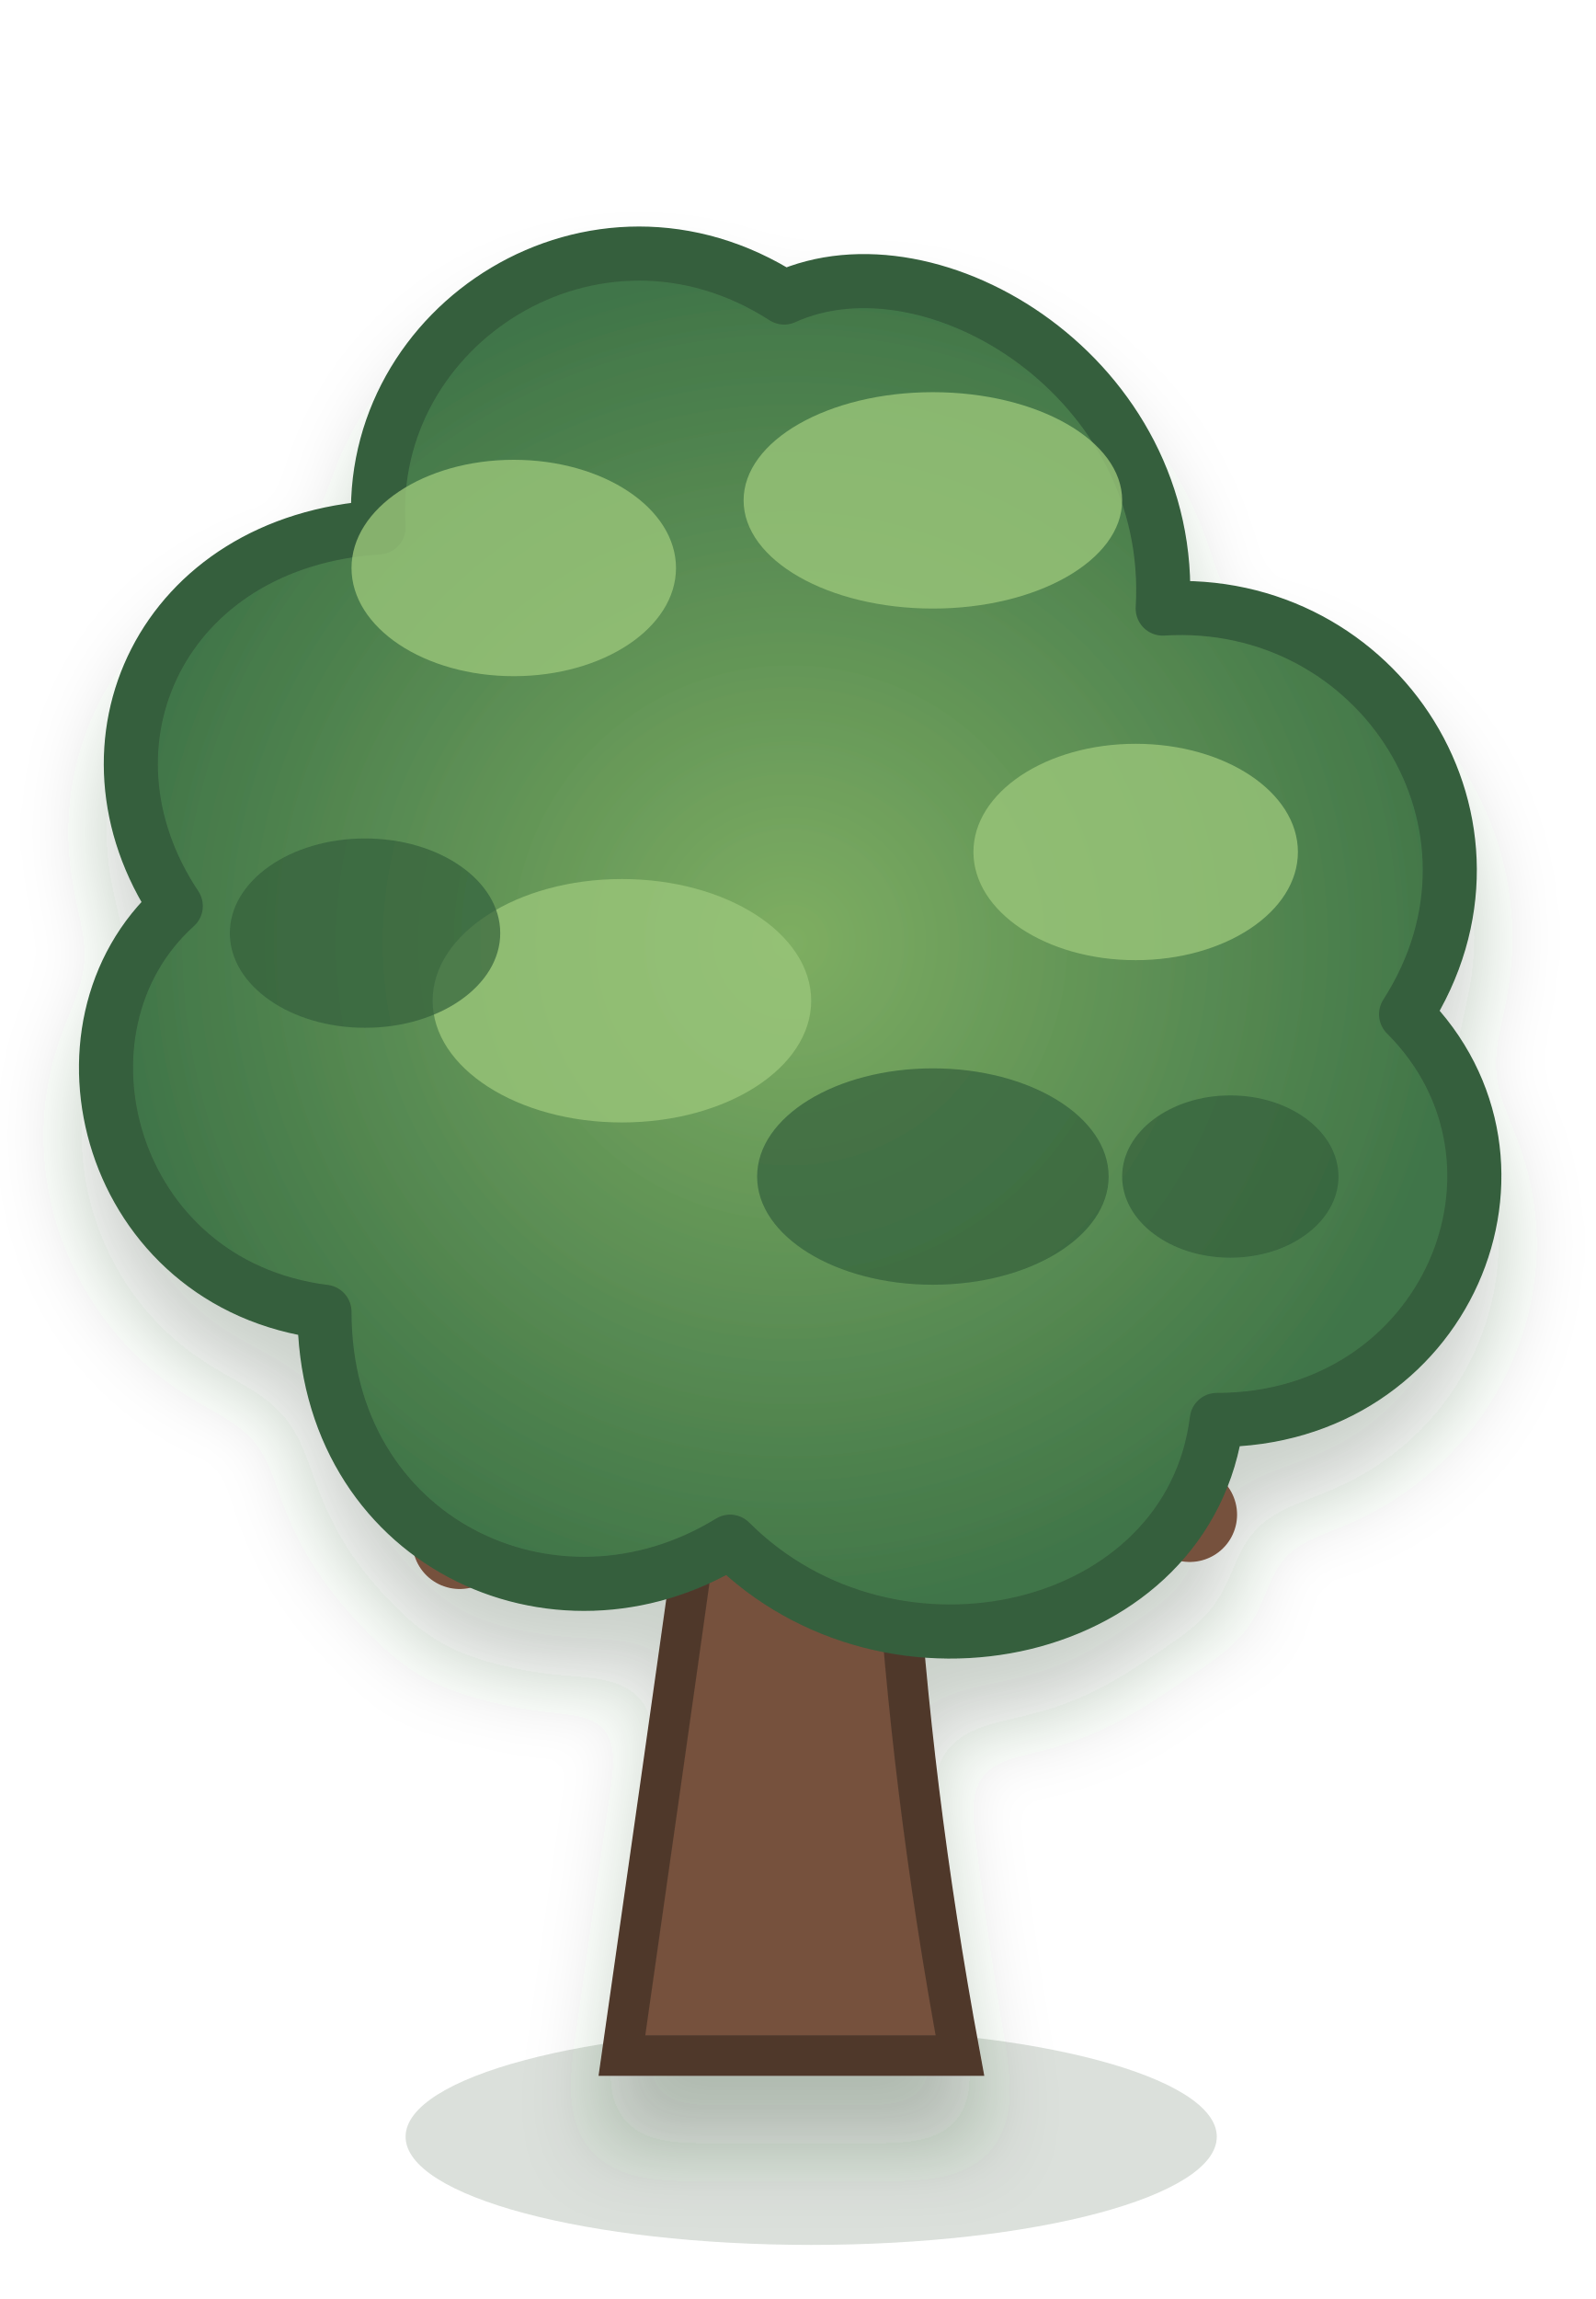
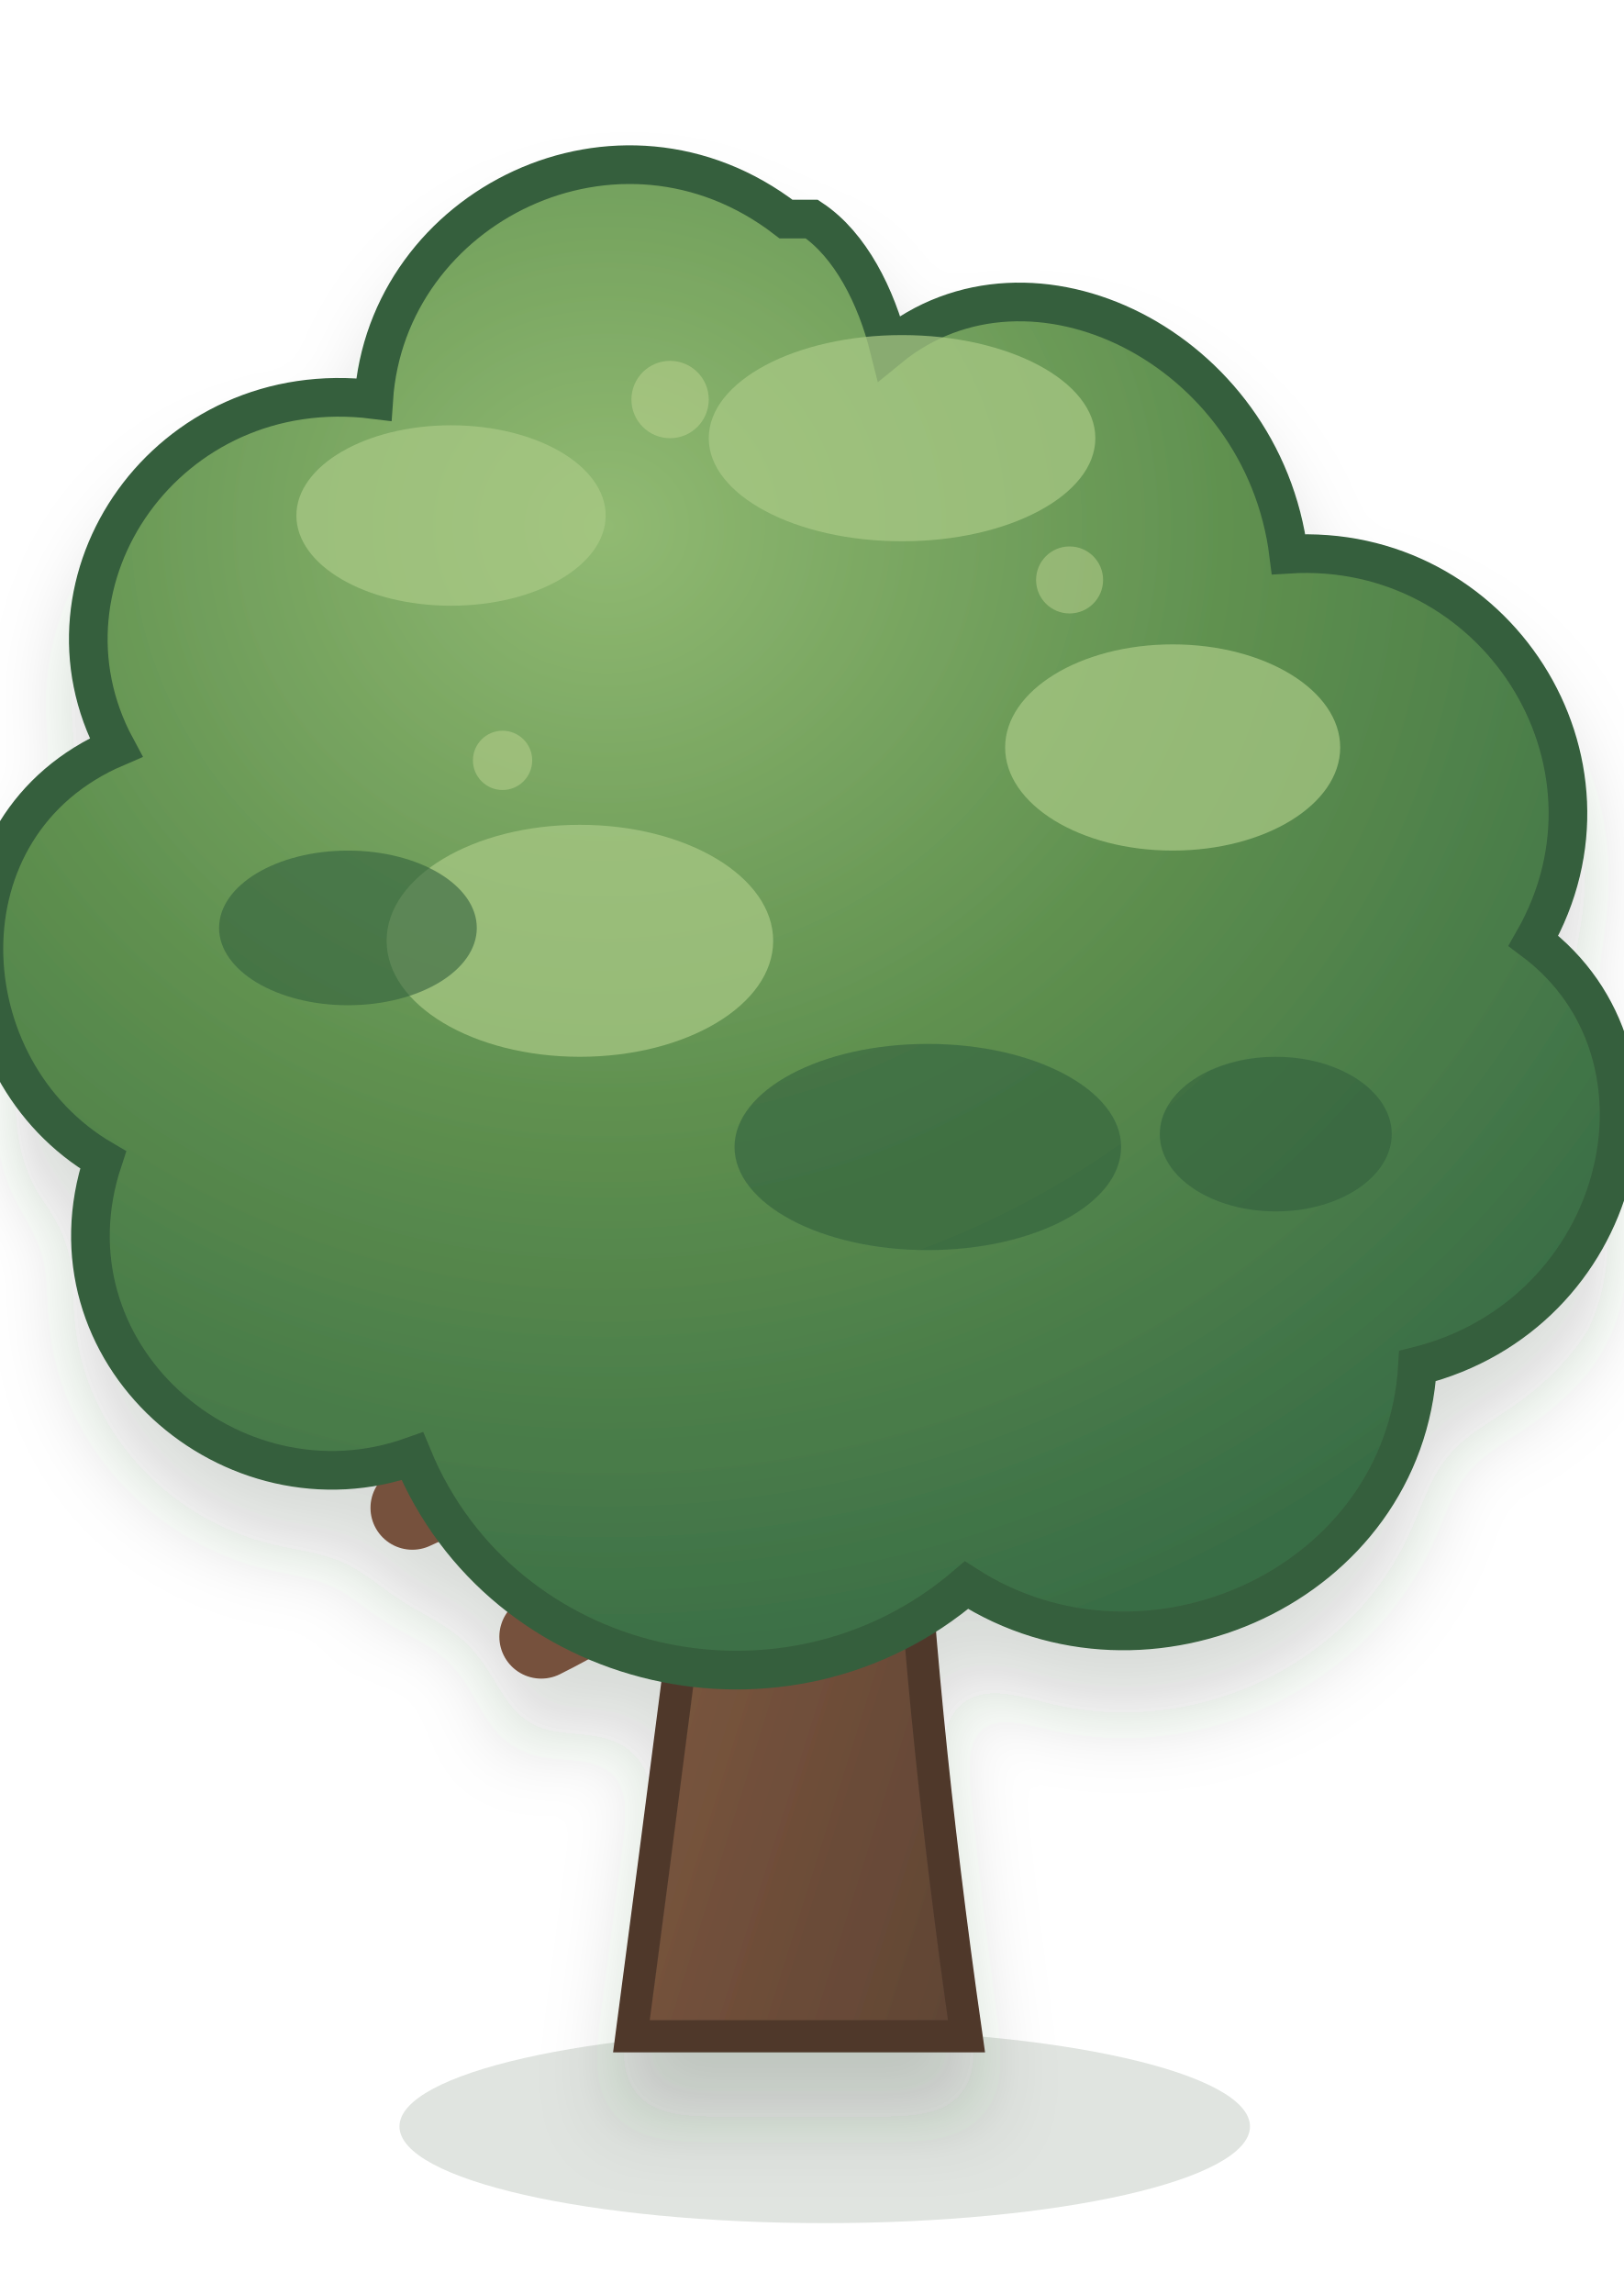
- <svg xmlns="http://www.w3.org/2000/svg" width="118" height="170" viewBox="0 0 118 170">
+ <svg xmlns="http://www.w3.org/2000/svg" width="126" height="178" viewBox="0 0 126 178">
  <defs>
-     <filter id="s" x="-30%" y="-20%" width="160%" height="160%">
-       <feDropShadow dx="0" dy="5" stdDeviation="3" flood-color="#263d2d" flood-opacity=".24" />
+     <linearGradient id="trunk" x1="0" y1="0" x2="1" y2="1">
+       <stop stop-color="#8a6043" />
+       <stop offset="1" stop-color="#5f4434" />
+     </linearGradient>
+     <radialGradient id="crown" cx=".38" cy=".24" r=".78">
+       <stop stop-color="#91ba72" />
+       <stop offset=".5" stop-color="#5f904f" />
+       <stop offset="1" stop-color="#396d45" />
+     </radialGradient>
+     <filter id="shadow" x="-25%" y="-20%" width="150%" height="155%">
+       <feDropShadow dx="0" dy="5" stdDeviation="3" flood-color="#263d2d" flood-opacity=".18" />
    </filter>
-     <radialGradient id="c">
-       <stop stop-color="#7eae62" />
-       <stop offset="1" stop-color="#3f7448" />
-     </radialGradient>
  </defs>
-   <ellipse cx="60" cy="158" rx="30" ry="8" fill="#385337" opacity=".18" />
-   <g filter="url(#s)">
-     <path d="M56 80c-3 23-6 44-10 72h25c-5-27-6-50-5-75z" fill="#76513c" stroke="#4f392c" stroke-width="3" />
-     <path d="M60 91c-8 13-19 18-26 23M61 95c8 9 17 13 27 17" fill="none" stroke="#76513c" stroke-width="7" stroke-linecap="round" />
-     <path d="M58 22c-14-9-31 2-30 17-16 1-23 16-15 28-10 9-5 28 11 30 0 17 17 25 30 17 12 12 34 7 36-9 17 0 25-19 14-30 9-14-2-31-18-30 1-17-17-28-28-23z" fill="url(#c)" stroke="#365e3d" stroke-width="4" stroke-linejoin="round" />
-     <g fill="#9ac579" opacity=".8">
-       <ellipse cx="38" cy="42" rx="12" ry="8" />
-       <ellipse cx="69" cy="37" rx="14" ry="8" />
-       <ellipse cx="84" cy="63" rx="12" ry="8" />
-       <ellipse cx="46" cy="74" rx="14" ry="9" />
+   <ellipse cx="64" cy="165" rx="33" ry="7.5" fill="#385337" opacity=".16" />
+   <g filter="url(#shadow)">
+     <path d="M59 77c-2 19-5 43-10 81h26c-5-35-6-62-4-84z" fill="url(#trunk)" stroke="#4f392c" stroke-width="2.5" />
+     <path d="M63 93c-9 13-20 19-31 24M65 96c10 10 20 15 31 18M61 111c-7 9-13 13-19 16" fill="none" stroke="#76513c" stroke-width="6.5" stroke-linecap="round" />
+     <path d="M61 17c-13-10-31-1-32 14-16-2-27 14-20 27-14 6-13 25-1 32-5 15 10 28 24 23 7 17 29 22 43 10 14 9 34 0 35-17 16-4 21-24 9-33 8-14-3-31-19-30-2-16-20-25-31-16-1-4-3-8-6-10z" fill="url(#crown)" stroke="#365e3d" stroke-width="3" />
+     <g fill="#a9c985" opacity=".72">
+       <ellipse cx="35" cy="40" rx="12" ry="7" />
+       <ellipse cx="70" cy="34" rx="15" ry="8" />
+       <ellipse cx="91" cy="58" rx="13" ry="8" />
+       <ellipse cx="45" cy="73" rx="15" ry="9" />
    </g>
-     <g fill="#335f3c" opacity=".7">
-       <ellipse cx="27" cy="69" rx="10" ry="7" />
-       <ellipse cx="69" cy="87" rx="13" ry="8" />
-       <ellipse cx="91" cy="87" rx="8" ry="6" />
+     <g fill="#315f3d" opacity=".58">
+       <ellipse cx="27" cy="72" rx="10" ry="6" />
+       <ellipse cx="72" cy="89" rx="15" ry="8" />
+       <ellipse cx="99" cy="88" rx="9" ry="6" />
+     </g>
+     <g fill="#c1d592" opacity=".48">
+       <circle cx="52" cy="31" r="3" />
+       <circle cx="83" cy="45" r="2.6" />
+       <circle cx="39" cy="59" r="2.3" />
    </g>
  </g>
</svg>
